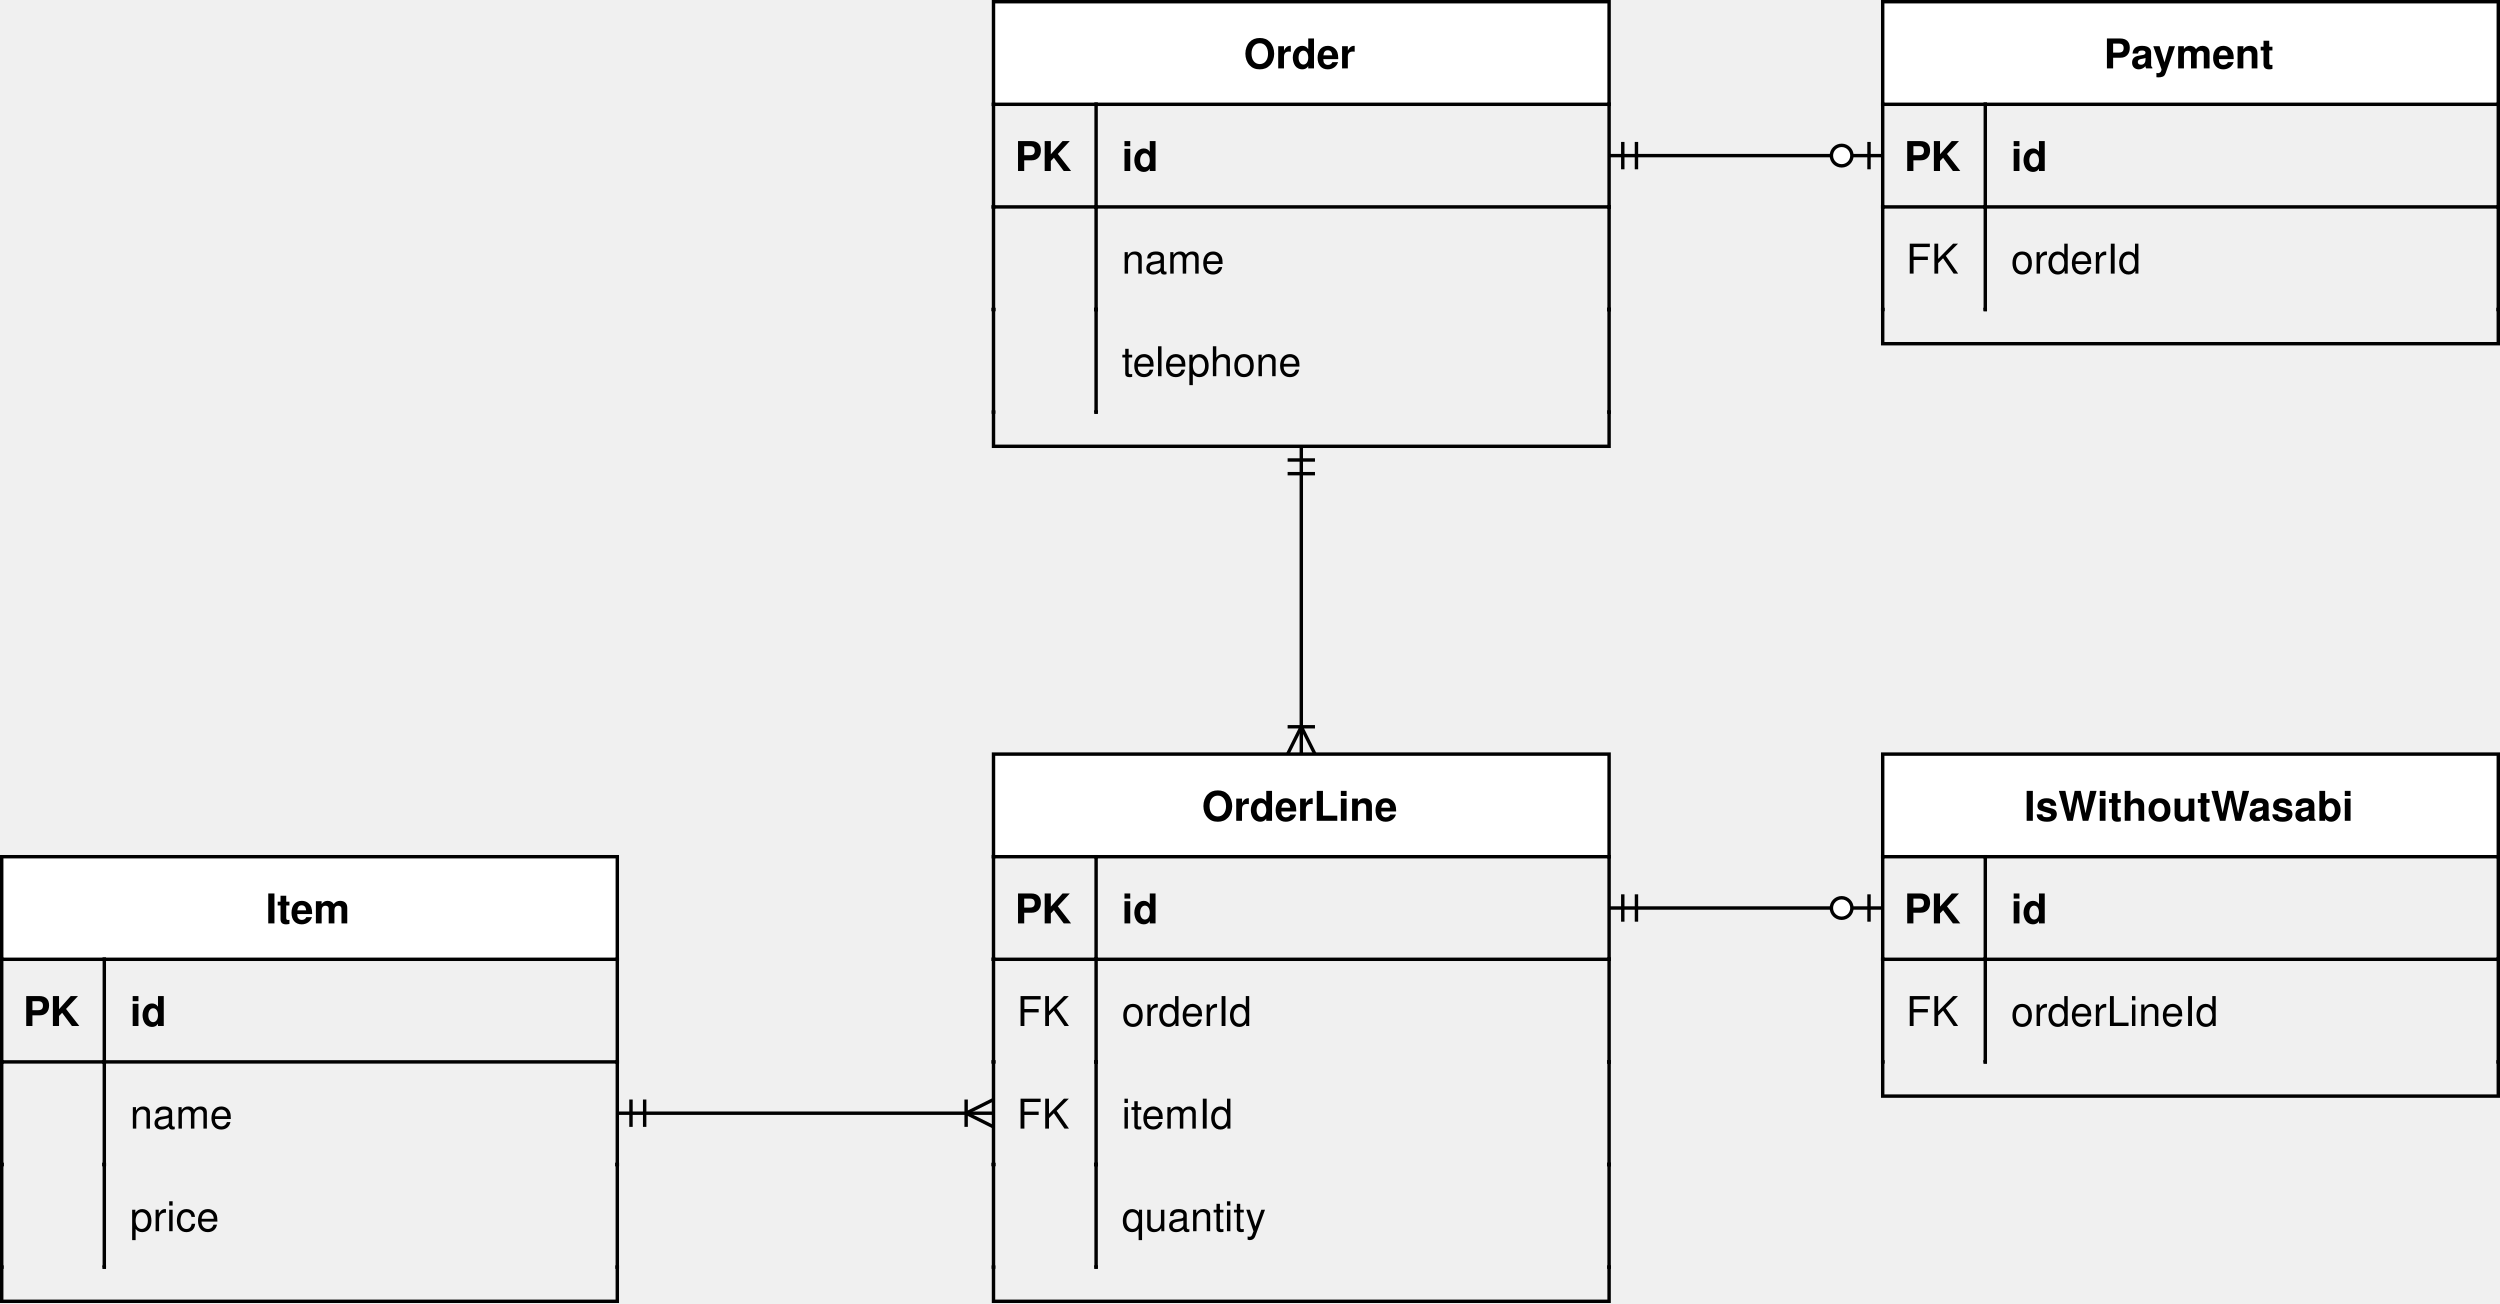
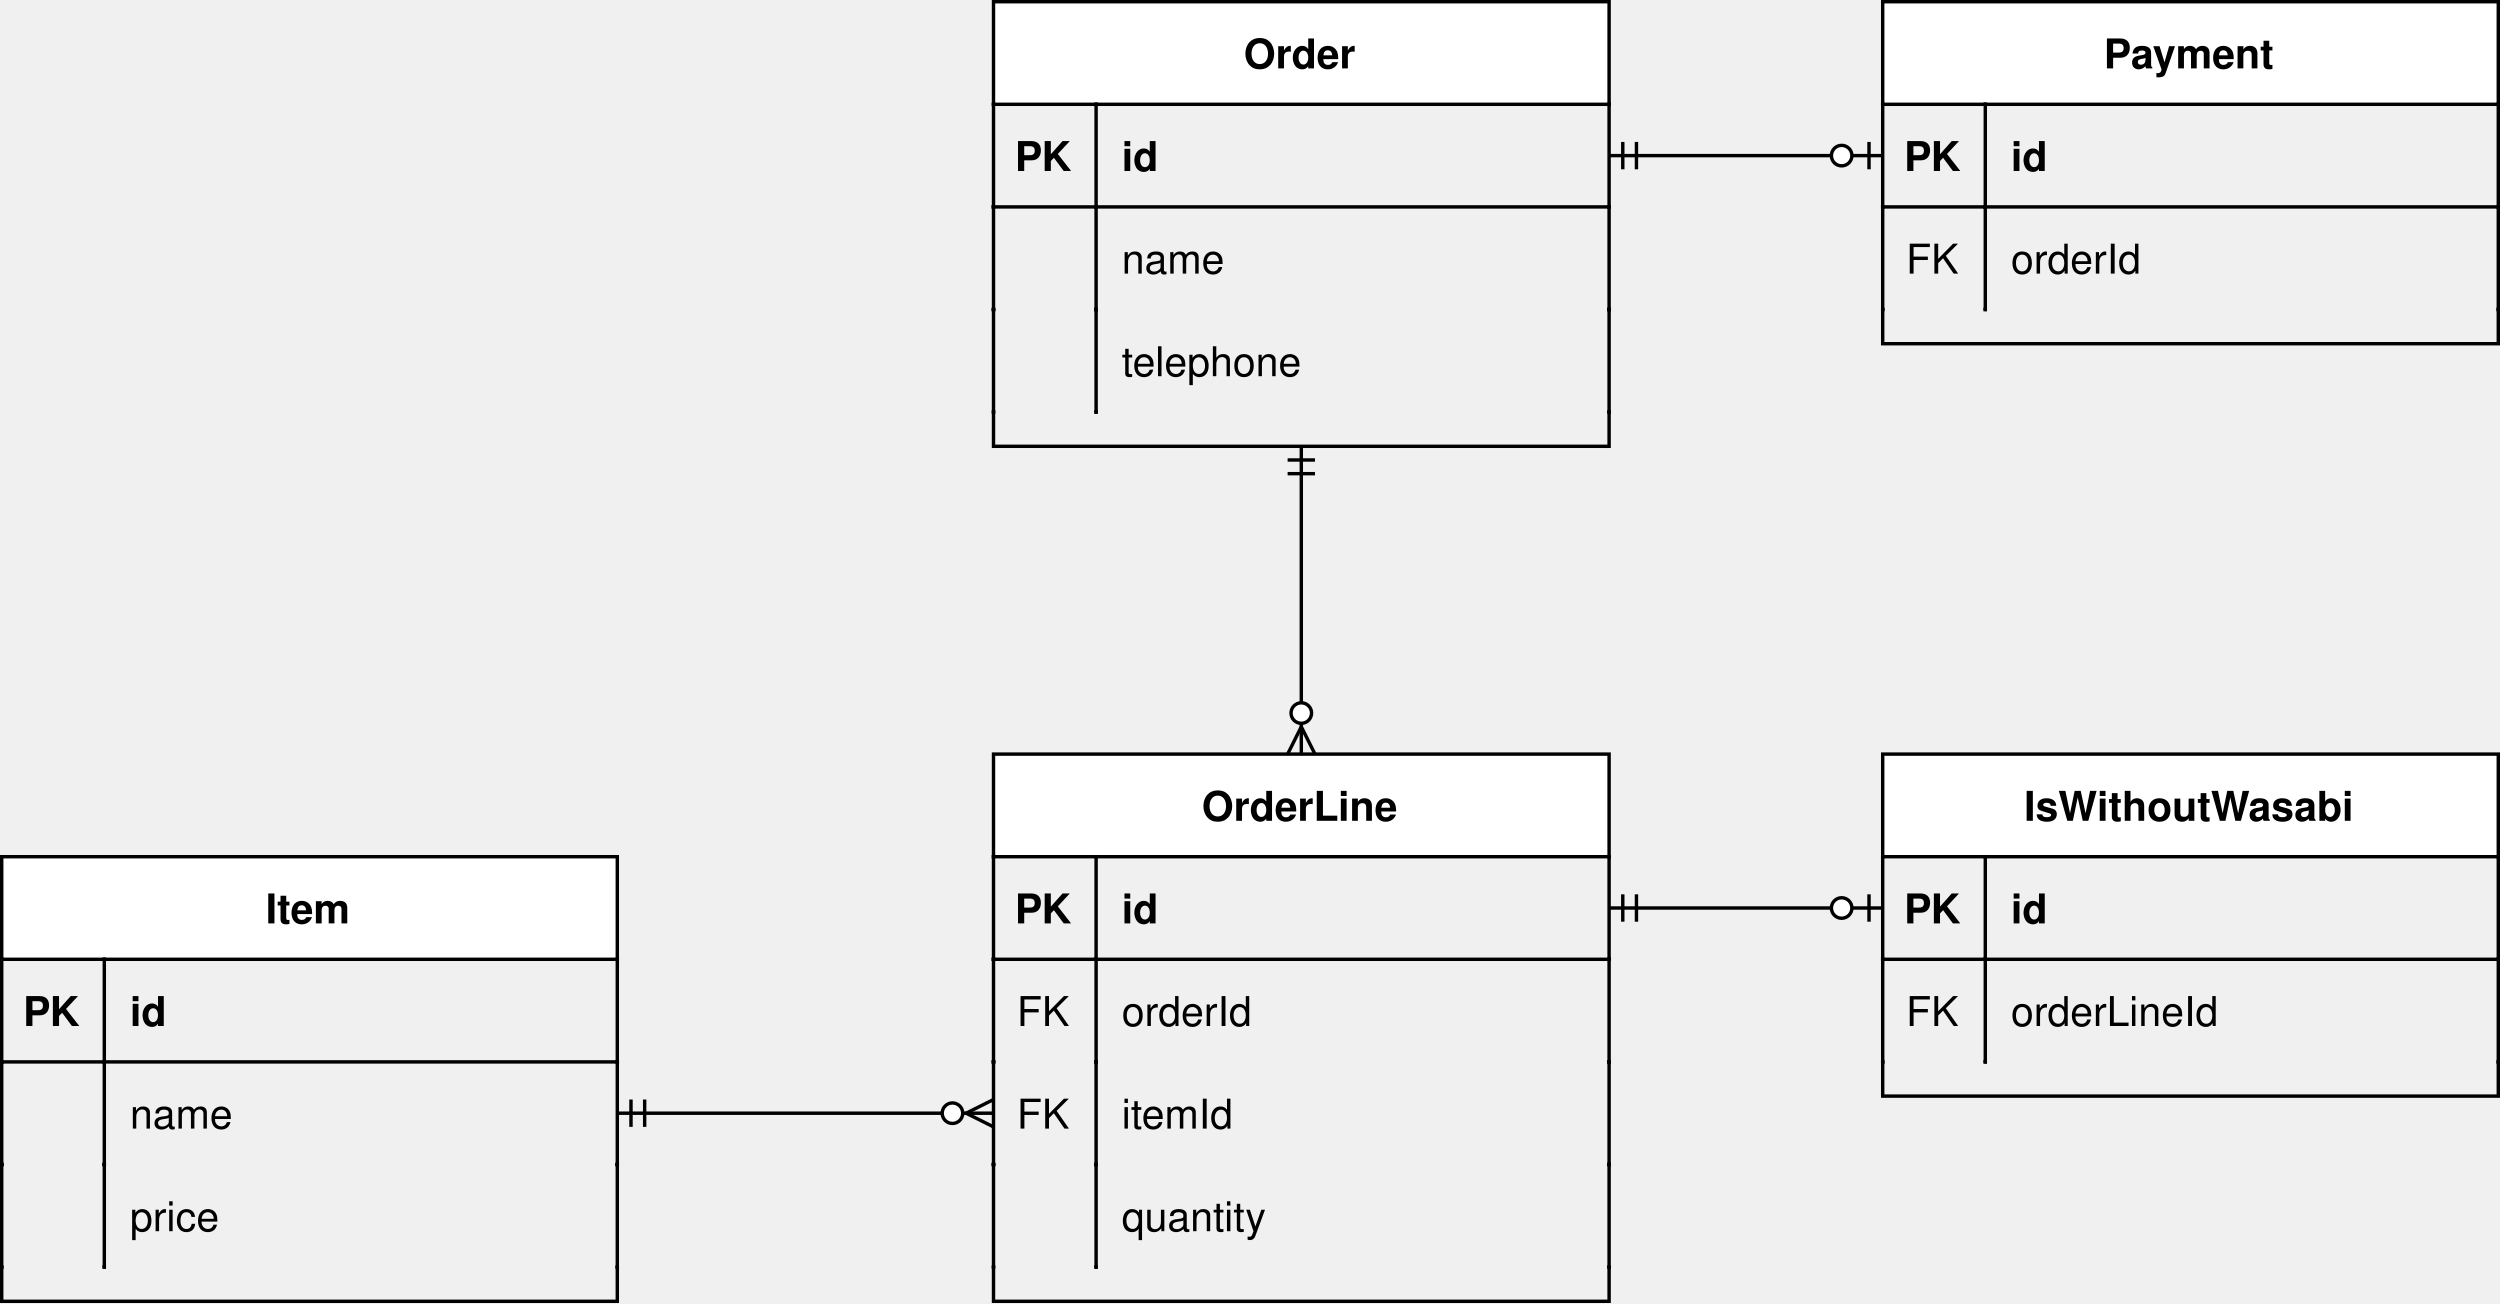
- <svg xmlns="http://www.w3.org/2000/svg" host="65bd71144e" version="1.1" width="731px" height="381px" viewBox="-0.5 -0.5 731 381" content="&lt;mxfile&gt;&lt;diagram id=&quot;RQXwWR7pgCpJOBdNpCsE&quot; name=&quot;ページ1&quot;&gt;7VxRc6I6FP41vnaEgNbH1Xb3dm53ttN2pncfU4mSGSBsiK3sr7+JJCJEtqgU2eBOZ4cckmNyvsMH+Tw4ALNw/Y3C2P9OPBQM7KG3HoCbgW27jsX/F4Y0M4DJMDMsKfYyk5UbnvBvJI2q2wp7KCl0ZIQEDMdF45xEEZqzgg1SSt6L3RYkKH5qDJdIMzzNYaBbX7DH/Mx6bY9z+z8IL331ydZokp0JoeosV5L40CPvOyZwOwAzSgjLjsL1DAUidiou2bivFWe3E6MoYnUG2NmANxis5Np+UA9ROTmWqhXzecbikMFXYZomDFImgQFDbuChZhBHfCi4sTbtIIBxgjfdM4uPA+8epmTFlCPVmi7wGnmPGS6iL4fonjsTTeF8wZ0/ycmI0zDAy4gfz/kqxSdOKUr4XO5hwmQPuSxEGVpXhsbaBpwnKiIhYjTlXeQA4EqMZJKOZfM9R9y6ljZ/F20gjVBm2XLrOgeCH0gs9uMCNFwqIeErYhgGjzzRYbTcoFMMvoigR0n8DOkSMWmICRaxu33j0diGGQfBjAREYBiRSHhiJJYnA7RQY18JYyRUUMmVb51uVu1O+R+Pw2x45Q5cPt0Zb1t5m/+J7pTNSJQwyjNH+EAcwHckQKwHoL0fQMUqNQFrAi9Hw+vh38MQ2zAVzBE7GIxhCYzyRUN4MBfBhmx87HkoqhtlsD/KO2EFB0ZVOssDcLA3GPDkjSBDU7KKvESDajvPWui5Gnr8zHnRUxSX9Z0mMZzjaHmfjRyV4HU/Ad71oPIichuFu5a7ZvEe/RXsWk6JbrHrqEV2HZ+IV+NXJ/Kw8ncStY6Mp9ZrDboIhqjr5No0oCaT6eRCpieT6aRFMlWbaPPYdGI8m1qWhh1DAYp9EXZTObUCVpM51arQZYQoUolzj7WZ2gRqjZpg0Is6UwvC7sgzlsn6jGW+QGP1WqGpAtjoO+Coi5R67l3EB5TapiZj6aLM13NTalMbCct8XcbShRkinjDvOk+rjaNqNI1e1JkGeLVNeUZVBhjJq+YrNLau0GCGQpNptYf6jGLRC62eQquW3SavniradJZV7Yoom8Squn7zawUjhllqLK9WwWo0r+o6zwNMQxGTKph7pHqP1Fd3h1YkDpvgz7+jaObconeWwZ0QvfeUzZgjevegdGZP7UyPRO8+ltJcamma4Ng2VXDlw0S1pgf1NEBXa0xXwftYTgN0ueaOobAS4z7tKYpbClBXkmnmLadLIU0dBMGfZbQ29xTA5EIaYH4hDeh1IU0VwEbf+y6FNIdTaqtbiPGZr7+m9gvAfEkG9Ox1pipIjSbMiwjTAIO2WTLj6CKMKZRqvgTj6BJMTPHcYE7toQDj6AKMhu/mKT/TWiy+hKnPwkBePyjyvoif7eHN20eO5jP5DqNUCTT5qRBG3o8N2DzaNP1PYHnlquZPdXGKxs260EpVa43ZzjDe+qnmwI/zQaKhxmQrQZ72m0ElDYavlqzoXPaSAWDqxjCoLpfZxW64B7utkaIAMvxWnMcfEuRB3DN2Uk8RaaouzVJSZPOXo/KE0Bw5JUeg7ChbtebomMyqISE1m1kyQ6yd/MizZX+G5NlYyMU8NSuy8bjMUju+Qmp9fCNpN7XcI1MLDEupVX6hr8HU0rWuo1PrN6LkmWQZVIO0DkuTY1LyyNTSM6vGF/Gfm1mlV0HB+FjSKr9TWnbUYGbpKtxd8oKZT1bsBSbwFVc+/fTpq4lSuVP9l3ybqHdyLvVOdSB0ulPv5Jhc7+SYL645va53qgLY6G3hpIuUem5l7QNKbfO7CZUSJpY3OeZra25FeZN4tDO4xKkKWZOp1G1QYau3We28DlLjd1E+dWfq2tdXQ4mCehx27Ktre5L/K/qsu1Ut74yAKus4eavKm/mPj2fd819wB7f/Aw==&lt;/diagram&gt;&lt;/mxfile&gt;">
+ <svg xmlns="http://www.w3.org/2000/svg" host="65bd71144e" version="1.1" width="731px" height="381px" viewBox="-0.5 -0.5 731 381" content="&lt;mxfile&gt;&lt;diagram id=&quot;RQXwWR7pgCpJOBdNpCsE&quot; name=&quot;ページ1&quot;&gt;7Vxdc5s6EP01fs0YBE78eO24vZmm00zSmTSPilGMZgBRISd2f/2VQDIG2Q04XIIFnUwHfa3RnuWYPSwegXm4+Uph7H8nHgpG9tjbjMD1yLZdx+L/i45t1gGm46xjRbGXdVl5xwP+g2SnmrbGHkoKExkhAcNxsXNJoggtWaEPUkreitNeSFD81BiukNbxsISB3vuIPeZnvVf2Zd7/L8IrX32yNZlmIyFUk+VOEh965G2vCyxGYE4JYdlRuJmjQPhO+SVb9+XI6O7EKIpYlQV2tuAVBmu5tx/UQ1SeHNuqHfPzjMUhg8+ia5YwSJkEBox5B3c1gzjiS8G1lbaDAMYJTqdnPT4OvFu4JWumDKnW7AVvkHef4SLmcohuuTHRFMZfuPEHeTJiGAZ4FfHjJd+l+MQZRQk/l1uYMDlD94N0zSuiDG32uqRfviISIka3fIocBa7ESAbppWy+5YhbV7LP30cbyE4oo2y1M50DwQ8kFodxARouRyHhm2QYBvc80GG0StEpOl940KMk/gnpCjHZERMsfLd45Q7auRkHwZwERGAYkUhYYiSWgwF6UWufCWMkVFDJne+Mprt2Z/yP+2E+vnBHLj/dOW9beZv/iemUzUmUMMojR9hAHMA3JEA8AKBdGUDFKhUBawIvR8Pr7ls9xFKmgjlitcEYl8AoXzSEe+4lSMnGx56HooNeBpW9vOdWUNOr0ljugNrWYMCDN4IMzcg68hINqt15VkLP1dDjI5+LnqK4bO4sieESR6vbbOWkBK/7P8C7GR29iNxG4a5krlm8J2fBruWQ6Ba7Tlpk18sP4tX41Yk8rOxVp9ZJZRcbRK1XGnQRDFHXybVpQE0m0+lAph8m02mLZKqS6DNn02llHxvEppalYcdQgGJfuN0ITq0Oq8mcah3RZYQochTnHmszlQnUmjTBoIM6o0PYaXnGMkafsXop0Fj9UWhqAGz0N+Cki5TaahZRn1Lb1GQsXZT58tmUelIiYfVSl7F0YYaIO8ybztNq46gaTaODOtMAr7Ypz6jKgPPn1V4qNLau0GCGQmNoddBnUpR1fWag1dq0atlt8upHRZtusKpd3csmsaqu3/xew4hhtjWDV2vAajSv6jrPHdyGwk3HYO6R6j1Rj+7qViSOm+DP8yiaabck0a0M4SeI3gfKZs5U9O5n6cyB2hlTRe+hlCZzw6DWNMCxbargysbZqzX9rKcBulpjlAo+lNNk1nW55oah8CjGfcopiikFqCrJNPOW01BIoyG4i9VO5hTAmEIa0MtCGtCfQpoaABv93TcU0tSn1FZTiMtPvv5OyhdALyUZYPLrTDUgNZowBxGmAQZts2TG0UWYs6TUXkowji7BxBQvTeHUQYBJQdbTRg3f9C4/01osvoWZz8JAXj8o8v4RP9vDm4v7P4iSn+RHtBNo8qEQRl42wAGg21/qahSNJ9G4cFXzerM/eL1VrQ1mv9Sn8uO9VbyVLxINtUZHXYZ0QtZ0KXcnkxGmvgdG+UMP5BV+beivV/vuUe7B57sUBZDhV1Q4i78EyJ34zhgdfasKXJaCItuQXJUHhGbIKb+eVTaUuUEzdEpk6QntTfKImU/W7BEm8BkfJZI+qXylyoHq78s1UTrgDKUDGoROp0sHHGNKB5xe5qlOf0oHagBs9B3WtIuU2mqSWp9S25T5VEicfaWA08s01T1SKSBu7UypFqiBrMlU6toa1Bq+zSarJySdpya4OuoHklX1DnpnMlPXvroYSxTU7bBjX1zZ0/xf0WbVVLWcGQH1hLT5VNWtUO0gPK7ugVD6fsN96jkSLfKRWb3o+w6jbbfCrxRX74sn8h5vXz3J3kT7RLHEKQVO+ZdlKoslJUN22VCDEdi4DFc1tvJ4etqLtPdiKw+np0I0NRlb9oHQsofQeie0eDP/kfJsev5L72DxHw==&lt;/diagram&gt;&lt;/mxfile&gt;">
  <defs>
    <clipPath id="mx-clip-290-30-30-30-0">
      <rect x="290" y="30" width="30" height="30" />
    </clipPath>
    <clipPath id="mx-clip-326-30-144-30-0">
      <rect x="326" y="30" width="144" height="30" />
    </clipPath>
    <clipPath id="mx-clip-326-60-144-30-0">
      <rect x="326" y="60" width="144" height="30" />
    </clipPath>
    <clipPath id="mx-clip-326-90-144-30-0">
      <rect x="326" y="90" width="144" height="30" />
    </clipPath>
    <clipPath id="mx-clip-290-250-30-30-0">
      <rect x="290" y="250" width="30" height="30" />
    </clipPath>
    <clipPath id="mx-clip-326-250-144-30-0">
      <rect x="326" y="250" width="144" height="30" />
    </clipPath>
    <clipPath id="mx-clip-290-280-30-30-0">
      <rect x="290" y="280" width="30" height="30" />
    </clipPath>
    <clipPath id="mx-clip-326-280-144-30-0">
      <rect x="326" y="280" width="144" height="30" />
    </clipPath>
    <clipPath id="mx-clip-290-310-30-30-0">
      <rect x="290" y="310" width="30" height="30" />
    </clipPath>
    <clipPath id="mx-clip-326-310-144-30-0">
      <rect x="326" y="310" width="144" height="30" />
    </clipPath>
    <clipPath id="mx-clip-326-340-144-30-0">
      <rect x="326" y="340" width="144" height="30" />
    </clipPath>
    <clipPath id="mx-clip-550-30-30-30-0">
      <rect x="550" y="30" width="30" height="30" />
    </clipPath>
    <clipPath id="mx-clip-586-30-144-30-0">
      <rect x="586" y="30" width="144" height="30" />
    </clipPath>
    <clipPath id="mx-clip-550-60-30-30-0">
      <rect x="550" y="60" width="30" height="30" />
    </clipPath>
    <clipPath id="mx-clip-586-60-144-30-0">
      <rect x="586" y="60" width="144" height="30" />
    </clipPath>
    <clipPath id="mx-clip-0-280-30-30-0">
      <rect x="0" y="280" width="30" height="30" />
    </clipPath>
    <clipPath id="mx-clip-36-280-144-30-0">
      <rect x="36" y="280" width="144" height="30" />
    </clipPath>
    <clipPath id="mx-clip-36-310-144-30-0">
      <rect x="36" y="310" width="144" height="30" />
    </clipPath>
    <clipPath id="mx-clip-36-340-144-30-0">
      <rect x="36" y="340" width="144" height="30" />
    </clipPath>
    <clipPath id="mx-clip-550-250-30-30-0">
      <rect x="550" y="250" width="30" height="30" />
    </clipPath>
    <clipPath id="mx-clip-586-250-144-30-0">
      <rect x="586" y="250" width="144" height="30" />
    </clipPath>
    <clipPath id="mx-clip-550-280-30-30-0">
      <rect x="550" y="280" width="30" height="30" />
    </clipPath>
    <clipPath id="mx-clip-586-280-144-30-0">
      <rect x="586" y="280" width="144" height="30" />
    </clipPath>
  </defs>
  <g>
    <path d="M 290 30 L 290 0 L 470 0 L 470 30" fill="rgb(255, 255, 255)" stroke="rgb(0, 0, 0)" stroke-miterlimit="10" pointer-events="all" />
    <path d="M 290 30 L 290 130 L 470 130 L 470 30" fill="none" stroke="rgb(0, 0, 0)" stroke-miterlimit="10" pointer-events="none" />
    <path d="M 290 30 L 470 30" fill="none" stroke="rgb(0, 0, 0)" stroke-miterlimit="10" pointer-events="none" />
    <path d="M 320 30 L 320 60 L 320 90 L 320 120" fill="none" stroke="rgb(0, 0, 0)" stroke-miterlimit="10" pointer-events="none" />
    <g fill="rgb(0, 0, 0)" font-family="Helvetica" font-weight="bold" pointer-events="none" text-anchor="middle" font-size="12px">
      <text x="379.5" y="19.5">
                Order
            </text>
    </g>
    <path d="M 290 30 M 470 30 M 470 60 L 290 60" fill="none" stroke="rgb(0, 0, 0)" stroke-linecap="square" stroke-miterlimit="10" pointer-events="none" />
    <path d="M 290 30 M 320 30 M 320 60 M 290 60" fill="none" stroke="rgb(0, 0, 0)" stroke-linecap="square" stroke-miterlimit="10" pointer-events="none" />
    <g fill="rgb(0, 0, 0)" font-family="Helvetica" font-weight="bold" pointer-events="none" clip-path="url(#mx-clip-290-30-30-30-0)" text-anchor="middle" font-size="12px">
      <text x="304.5" y="49.5">
                PK
            </text>
    </g>
    <path d="M 320 30 M 470 30 M 470 60 M 320 60" fill="none" stroke="rgb(0, 0, 0)" stroke-linecap="square" stroke-miterlimit="10" pointer-events="none" />
    <g fill="rgb(0, 0, 0)" font-family="Helvetica" font-weight="bold" text-decoration="underline" pointer-events="none" clip-path="url(#mx-clip-326-30-144-30-0)" font-size="12px">
      <text x="327.5" y="49.5">
                id
            </text>
    </g>
    <path d="M 290 60 M 470 60 M 470 90 M 290 90" fill="none" stroke="rgb(0, 0, 0)" stroke-linecap="square" stroke-miterlimit="10" pointer-events="none" />
    <path d="M 290 60 M 320 60 M 320 90 M 290 90" fill="none" stroke="rgb(0, 0, 0)" stroke-linecap="square" stroke-miterlimit="10" pointer-events="none" />
    <path d="M 320 60 M 470 60 M 470 90 M 320 90" fill="none" stroke="rgb(0, 0, 0)" stroke-linecap="square" stroke-miterlimit="10" pointer-events="none" />
    <g fill="rgb(0, 0, 0)" font-family="Helvetica" pointer-events="none" clip-path="url(#mx-clip-326-60-144-30-0)" font-size="12px">
      <text x="327.5" y="79.5">
                name
            </text>
    </g>
    <path d="M 290 90 M 470 90 M 470 120 M 290 120" fill="none" stroke="rgb(0, 0, 0)" stroke-linecap="square" stroke-miterlimit="10" pointer-events="none" />
    <path d="M 290 90 M 320 90 M 320 120 M 290 120" fill="none" stroke="rgb(0, 0, 0)" stroke-linecap="square" stroke-miterlimit="10" pointer-events="none" />
    <path d="M 320 90 M 470 90 M 470 120 M 320 120" fill="none" stroke="rgb(0, 0, 0)" stroke-linecap="square" stroke-miterlimit="10" pointer-events="none" />
    <g fill="rgb(0, 0, 0)" font-family="Helvetica" pointer-events="none" clip-path="url(#mx-clip-326-90-144-30-0)" font-size="12px">
      <text x="327.5" y="109.5">
                telephone
            </text>
    </g>
    <path d="M 290 250 L 290 220 L 470 220 L 470 250" fill="rgb(255, 255, 255)" stroke="rgb(0, 0, 0)" stroke-miterlimit="10" pointer-events="none" />
    <path d="M 290 250 L 290 380 L 470 380 L 470 250" fill="none" stroke="rgb(0, 0, 0)" stroke-miterlimit="10" pointer-events="none" />
    <path d="M 290 250 L 470 250" fill="none" stroke="rgb(0, 0, 0)" stroke-miterlimit="10" pointer-events="none" />
    <path d="M 320 250 L 320 280 L 320 310 L 320 340 L 320 370" fill="none" stroke="rgb(0, 0, 0)" stroke-miterlimit="10" pointer-events="none" />
    <g fill="rgb(0, 0, 0)" font-family="Helvetica" font-weight="bold" pointer-events="none" text-anchor="middle" font-size="12px">
      <text x="379.5" y="239.5">
                OrderLine
            </text>
    </g>
    <path d="M 290 250 M 470 250 M 470 280 L 290 280" fill="none" stroke="rgb(0, 0, 0)" stroke-linecap="square" stroke-miterlimit="10" pointer-events="none" />
    <path d="M 290 250 M 320 250 M 320 280 M 290 280" fill="none" stroke="rgb(0, 0, 0)" stroke-linecap="square" stroke-miterlimit="10" pointer-events="none" />
    <g fill="rgb(0, 0, 0)" font-family="Helvetica" font-weight="bold" pointer-events="none" clip-path="url(#mx-clip-290-250-30-30-0)" text-anchor="middle" font-size="12px">
      <text x="304.5" y="269.5">
                PK
            </text>
    </g>
    <path d="M 320 250 M 470 250 M 470 280 M 320 280" fill="none" stroke="rgb(0, 0, 0)" stroke-linecap="square" stroke-miterlimit="10" pointer-events="none" />
    <g fill="rgb(0, 0, 0)" font-family="Helvetica" font-weight="bold" text-decoration="underline" pointer-events="none" clip-path="url(#mx-clip-326-250-144-30-0)" font-size="12px">
      <text x="327.5" y="269.5">
                id
            </text>
    </g>
    <path d="M 290 280 M 470 280 M 470 310 M 290 310" fill="none" stroke="rgb(0, 0, 0)" stroke-linecap="square" stroke-miterlimit="10" pointer-events="none" />
    <path d="M 290 280 M 320 280 M 320 310 M 290 310" fill="none" stroke="rgb(0, 0, 0)" stroke-linecap="square" stroke-miterlimit="10" pointer-events="none" />
    <g fill="rgb(0, 0, 0)" font-family="Helvetica" pointer-events="none" clip-path="url(#mx-clip-290-280-30-30-0)" text-anchor="middle" font-size="12px">
      <text x="304.5" y="299.5">
                FK
            </text>
    </g>
    <path d="M 320 280 M 470 280 M 470 310 M 320 310" fill="none" stroke="rgb(0, 0, 0)" stroke-linecap="square" stroke-miterlimit="10" pointer-events="none" />
    <g fill="rgb(0, 0, 0)" font-family="Helvetica" pointer-events="none" clip-path="url(#mx-clip-326-280-144-30-0)" font-size="12px">
      <text x="327.5" y="299.5">
                orderId
            </text>
    </g>
    <path d="M 290 310 M 470 310 M 470 340 M 290 340" fill="none" stroke="rgb(0, 0, 0)" stroke-linecap="square" stroke-miterlimit="10" pointer-events="none" />
    <path d="M 290 310 M 320 310 M 320 340 M 290 340" fill="none" stroke="rgb(0, 0, 0)" stroke-linecap="square" stroke-miterlimit="10" pointer-events="none" />
    <g fill="rgb(0, 0, 0)" font-family="Helvetica" pointer-events="none" clip-path="url(#mx-clip-290-310-30-30-0)" text-anchor="middle" font-size="12px">
      <text x="304.5" y="329.5">
                FK
            </text>
    </g>
    <path d="M 320 310 M 470 310 M 470 340 M 320 340" fill="none" stroke="rgb(0, 0, 0)" stroke-linecap="square" stroke-miterlimit="10" pointer-events="none" />
    <g fill="rgb(0, 0, 0)" font-family="Helvetica" pointer-events="none" clip-path="url(#mx-clip-326-310-144-30-0)" font-size="12px">
      <text x="327.5" y="329.5">
                itemId
            </text>
    </g>
    <path d="M 290 340 M 470 340 M 470 370 M 290 370" fill="none" stroke="rgb(0, 0, 0)" stroke-linecap="square" stroke-miterlimit="10" pointer-events="none" />
    <path d="M 290 340 M 320 340 M 320 370 M 290 370" fill="none" stroke="rgb(0, 0, 0)" stroke-linecap="square" stroke-miterlimit="10" pointer-events="none" />
    <path d="M 320 340 M 470 340 M 470 370 M 320 370" fill="none" stroke="rgb(0, 0, 0)" stroke-linecap="square" stroke-miterlimit="10" pointer-events="none" />
    <g fill="rgb(0, 0, 0)" font-family="Helvetica" pointer-events="none" clip-path="url(#mx-clip-326-340-144-30-0)" font-size="12px">
      <text x="327.5" y="359.5">
                quantity
            </text>
    </g>
    <path d="M 550 30 L 550 0 L 730 0 L 730 30" fill="rgb(255, 255, 255)" stroke="rgb(0, 0, 0)" stroke-miterlimit="10" pointer-events="none" />
    <path d="M 550 30 L 550 100 L 730 100 L 730 30" fill="none" stroke="rgb(0, 0, 0)" stroke-miterlimit="10" pointer-events="none" />
    <path d="M 550 30 L 730 30" fill="none" stroke="rgb(0, 0, 0)" stroke-miterlimit="10" pointer-events="none" />
    <path d="M 580 30 L 580 60 L 580 90" fill="none" stroke="rgb(0, 0, 0)" stroke-miterlimit="10" pointer-events="none" />
    <g fill="rgb(0, 0, 0)" font-family="Helvetica" font-weight="bold" pointer-events="none" text-anchor="middle" font-size="12px">
      <text x="639.5" y="19.5">
                Payment
            </text>
    </g>
    <path d="M 550 30 M 730 30 M 730 60 L 550 60" fill="none" stroke="rgb(0, 0, 0)" stroke-linecap="square" stroke-miterlimit="10" pointer-events="none" />
    <path d="M 550 30 M 580 30 M 580 60 M 550 60" fill="none" stroke="rgb(0, 0, 0)" stroke-linecap="square" stroke-miterlimit="10" pointer-events="none" />
    <g fill="rgb(0, 0, 0)" font-family="Helvetica" font-weight="bold" pointer-events="none" clip-path="url(#mx-clip-550-30-30-30-0)" text-anchor="middle" font-size="12px">
      <text x="564.5" y="49.5">
                PK
            </text>
    </g>
    <path d="M 580 30 M 730 30 M 730 60 M 580 60" fill="none" stroke="rgb(0, 0, 0)" stroke-linecap="square" stroke-miterlimit="10" pointer-events="none" />
    <g fill="rgb(0, 0, 0)" font-family="Helvetica" font-weight="bold" text-decoration="underline" pointer-events="none" clip-path="url(#mx-clip-586-30-144-30-0)" font-size="12px">
      <text x="587.5" y="49.5">
                id
            </text>
    </g>
    <path d="M 550 60 M 730 60 M 730 90 M 550 90" fill="none" stroke="rgb(0, 0, 0)" stroke-linecap="square" stroke-miterlimit="10" pointer-events="none" />
    <path d="M 550 60 M 580 60 M 580 90 M 550 90" fill="none" stroke="rgb(0, 0, 0)" stroke-linecap="square" stroke-miterlimit="10" pointer-events="none" />
    <g fill="rgb(0, 0, 0)" font-family="Helvetica" pointer-events="none" clip-path="url(#mx-clip-550-60-30-30-0)" text-anchor="middle" font-size="12px">
      <text x="564.5" y="79.5">
                FK
            </text>
    </g>
    <path d="M 580 60 M 730 60 M 730 90 M 580 90" fill="none" stroke="rgb(0, 0, 0)" stroke-linecap="square" stroke-miterlimit="10" pointer-events="none" />
    <g fill="rgb(0, 0, 0)" font-family="Helvetica" pointer-events="none" clip-path="url(#mx-clip-586-60-144-30-0)" font-size="12px">
      <text x="587.5" y="79.5">
                orderId
            </text>
    </g>
    <path d="M 0 280 L 0 250 L 180 250 L 180 280" fill="rgb(255, 255, 255)" stroke="rgb(0, 0, 0)" stroke-miterlimit="10" pointer-events="none" />
    <path d="M 0 280 L 0 380 L 180 380 L 180 280" fill="none" stroke="rgb(0, 0, 0)" stroke-miterlimit="10" pointer-events="none" />
    <path d="M 0 280 L 180 280" fill="none" stroke="rgb(0, 0, 0)" stroke-miterlimit="10" pointer-events="none" />
    <path d="M 30 280 L 30 310 L 30 340 L 30 370" fill="none" stroke="rgb(0, 0, 0)" stroke-miterlimit="10" pointer-events="none" />
    <g fill="rgb(0, 0, 0)" font-family="Helvetica" font-weight="bold" pointer-events="none" text-anchor="middle" font-size="12px">
      <text x="89.5" y="269.5">
                Item
            </text>
    </g>
    <path d="M 0 280 M 180 280 M 180 310 L 0 310" fill="none" stroke="rgb(0, 0, 0)" stroke-linecap="square" stroke-miterlimit="10" pointer-events="none" />
    <path d="M 0 280 M 30 280 M 30 310 M 0 310" fill="none" stroke="rgb(0, 0, 0)" stroke-linecap="square" stroke-miterlimit="10" pointer-events="none" />
    <g fill="rgb(0, 0, 0)" font-family="Helvetica" font-weight="bold" pointer-events="none" clip-path="url(#mx-clip-0-280-30-30-0)" text-anchor="middle" font-size="12px">
      <text x="14.5" y="299.5">
                PK
            </text>
    </g>
    <path d="M 30 280 M 180 280 M 180 310 M 30 310" fill="none" stroke="rgb(0, 0, 0)" stroke-linecap="square" stroke-miterlimit="10" pointer-events="none" />
    <g fill="rgb(0, 0, 0)" font-family="Helvetica" font-weight="bold" text-decoration="underline" pointer-events="none" clip-path="url(#mx-clip-36-280-144-30-0)" font-size="12px">
      <text x="37.5" y="299.5">
                id
            </text>
    </g>
    <path d="M 0 310 M 180 310 M 180 340 M 0 340" fill="none" stroke="rgb(0, 0, 0)" stroke-linecap="square" stroke-miterlimit="10" pointer-events="none" />
    <path d="M 0 310 M 30 310 M 30 340 M 0 340" fill="none" stroke="rgb(0, 0, 0)" stroke-linecap="square" stroke-miterlimit="10" pointer-events="none" />
    <path d="M 30 310 M 180 310 M 180 340 M 30 340" fill="none" stroke="rgb(0, 0, 0)" stroke-linecap="square" stroke-miterlimit="10" pointer-events="none" />
    <g fill="rgb(0, 0, 0)" font-family="Helvetica" pointer-events="none" clip-path="url(#mx-clip-36-310-144-30-0)" font-size="12px">
      <text x="37.5" y="329.5">
                name
            </text>
    </g>
    <path d="M 0 340 M 180 340 M 180 370 M 0 370" fill="none" stroke="rgb(0, 0, 0)" stroke-linecap="square" stroke-miterlimit="10" pointer-events="none" />
    <path d="M 0 340 M 30 340 M 30 370 M 0 370" fill="none" stroke="rgb(0, 0, 0)" stroke-linecap="square" stroke-miterlimit="10" pointer-events="none" />
    <path d="M 30 340 M 180 340 M 180 370 M 30 370" fill="none" stroke="rgb(0, 0, 0)" stroke-linecap="square" stroke-miterlimit="10" pointer-events="none" />
    <g fill="rgb(0, 0, 0)" font-family="Helvetica" pointer-events="none" clip-path="url(#mx-clip-36-340-144-30-0)" font-size="12px">
      <text x="37.5" y="359.5">
                price
            </text>
    </g>
-     <path d="M 380 130 L 380 220" fill="none" stroke="rgb(0, 0, 0)" stroke-miterlimit="10" pointer-events="none" />
-     <path d="M 384 134 L 376 134 M 384 138 L 376 138" fill="none" stroke="rgb(0, 0, 0)" stroke-miterlimit="10" pointer-events="none" />
-     <path d="M 376 212 L 384 212 M 384 220 L 380 212 L 376 220" fill="none" stroke="rgb(0, 0, 0)" stroke-miterlimit="10" pointer-events="none" />
-     <path d="M 180 325 L 290 325" fill="none" stroke="rgb(0, 0, 0)" stroke-miterlimit="10" pointer-events="none" />
-     <path d="M 184 321 L 184 329 M 188 321 L 188 329" fill="none" stroke="rgb(0, 0, 0)" stroke-miterlimit="10" pointer-events="none" />
-     <path d="M 282 329 L 282 321 M 290 321 L 282 325 L 290 329" fill="none" stroke="rgb(0, 0, 0)" stroke-miterlimit="10" pointer-events="none" />
    <path d="M 470 45 L 550 45" fill="none" stroke="rgb(0, 0, 0)" stroke-miterlimit="10" pointer-events="none" />
    <path d="M 474 41 L 474 49 M 478 41 L 478 49" fill="none" stroke="rgb(0, 0, 0)" stroke-miterlimit="10" pointer-events="none" />
    <ellipse cx="538" cy="45" rx="3" ry="3" fill="#ffffff" stroke="rgb(0, 0, 0)" pointer-events="none" />
    <path d="M 546 49 L 546 41" fill="none" stroke="rgb(0, 0, 0)" stroke-miterlimit="10" pointer-events="none" />
    <path d="M 550 250 L 550 220 L 730 220 L 730 250" fill="rgb(255, 255, 255)" stroke="rgb(0, 0, 0)" stroke-miterlimit="10" pointer-events="none" />
    <path d="M 550 250 L 550 320 L 730 320 L 730 250" fill="none" stroke="rgb(0, 0, 0)" stroke-miterlimit="10" pointer-events="none" />
    <path d="M 550 250 L 730 250" fill="none" stroke="rgb(0, 0, 0)" stroke-miterlimit="10" pointer-events="none" />
    <path d="M 580 250 L 580 280 L 580 310" fill="none" stroke="rgb(0, 0, 0)" stroke-miterlimit="10" pointer-events="none" />
    <g fill="rgb(0, 0, 0)" font-family="Helvetica" font-weight="bold" pointer-events="none" text-anchor="middle" font-size="12px">
      <text x="639.5" y="239.5">
                IsWithoutWasabi
            </text>
    </g>
    <path d="M 550 250 M 730 250 M 730 280 L 550 280" fill="none" stroke="rgb(0, 0, 0)" stroke-linecap="square" stroke-miterlimit="10" pointer-events="none" />
    <path d="M 550 250 M 580 250 M 580 280 M 550 280" fill="none" stroke="rgb(0, 0, 0)" stroke-linecap="square" stroke-miterlimit="10" pointer-events="none" />
    <g fill="rgb(0, 0, 0)" font-family="Helvetica" font-weight="bold" pointer-events="none" clip-path="url(#mx-clip-550-250-30-30-0)" text-anchor="middle" font-size="12px">
      <text x="564.5" y="269.5">
                PK
            </text>
    </g>
    <path d="M 580 250 M 730 250 M 730 280 M 580 280" fill="none" stroke="rgb(0, 0, 0)" stroke-linecap="square" stroke-miterlimit="10" pointer-events="none" />
    <g fill="rgb(0, 0, 0)" font-family="Helvetica" font-weight="bold" text-decoration="underline" pointer-events="none" clip-path="url(#mx-clip-586-250-144-30-0)" font-size="12px">
      <text x="587.5" y="269.5">
                id
            </text>
    </g>
    <path d="M 550 280 M 730 280 M 730 310 M 550 310" fill="none" stroke="rgb(0, 0, 0)" stroke-linecap="square" stroke-miterlimit="10" pointer-events="none" />
    <path d="M 550 280 M 580 280 M 580 310 M 550 310" fill="none" stroke="rgb(0, 0, 0)" stroke-linecap="square" stroke-miterlimit="10" pointer-events="none" />
    <g fill="rgb(0, 0, 0)" font-family="Helvetica" pointer-events="none" clip-path="url(#mx-clip-550-280-30-30-0)" text-anchor="middle" font-size="12px">
      <text x="564.5" y="299.5">
                FK
            </text>
    </g>
    <path d="M 580 280 M 730 280 M 730 310 M 580 310" fill="none" stroke="rgb(0, 0, 0)" stroke-linecap="square" stroke-miterlimit="10" pointer-events="none" />
    <g fill="rgb(0, 0, 0)" font-family="Helvetica" pointer-events="none" clip-path="url(#mx-clip-586-280-144-30-0)" font-size="12px">
      <text x="587.5" y="299.5">
                orderLineId
            </text>
    </g>
    <path d="M 470 265 L 550 265" fill="none" stroke="rgb(0, 0, 0)" stroke-miterlimit="10" pointer-events="none" />
    <path d="M 474 261 L 474 269 M 478 261 L 478 269" fill="none" stroke="rgb(0, 0, 0)" stroke-miterlimit="10" pointer-events="none" />
    <ellipse cx="538" cy="265" rx="3" ry="3" fill="#ffffff" stroke="rgb(0, 0, 0)" pointer-events="none" />
    <path d="M 546 269 L 546 261" fill="none" stroke="rgb(0, 0, 0)" stroke-miterlimit="10" pointer-events="none" />
+     <path d="M 180 325 L 200 325 Q 210 325 220 325 L 250 325 Q 260 325 270 325 L 290 325" fill="none" stroke="rgb(0, 0, 0)" stroke-miterlimit="10" pointer-events="none" />
+     <path d="M 184 321 L 184 329 M 188 321 L 188 329" fill="none" stroke="rgb(0, 0, 0)" stroke-miterlimit="10" pointer-events="none" />
+     <ellipse cx="278" cy="325" rx="3" ry="3" fill="#ffffff" stroke="rgb(0, 0, 0)" pointer-events="none" />
+     <path d="M 290 321 L 282 325 L 290 329" fill="none" stroke="rgb(0, 0, 0)" stroke-miterlimit="10" pointer-events="none" />
+     <path d="M 380 130 L 380 220" fill="none" stroke="rgb(0, 0, 0)" stroke-miterlimit="10" pointer-events="none" />
+     <path d="M 384 134 L 376 134 M 384 138 L 376 138" fill="none" stroke="rgb(0, 0, 0)" stroke-miterlimit="10" pointer-events="none" />
+     <ellipse cx="380" cy="208" rx="3" ry="3" fill="#ffffff" stroke="rgb(0, 0, 0)" pointer-events="none" />
+     <path d="M 384 220 L 380 212 L 376 220" fill="none" stroke="rgb(0, 0, 0)" stroke-miterlimit="10" pointer-events="none" />
  </g>
</svg>
